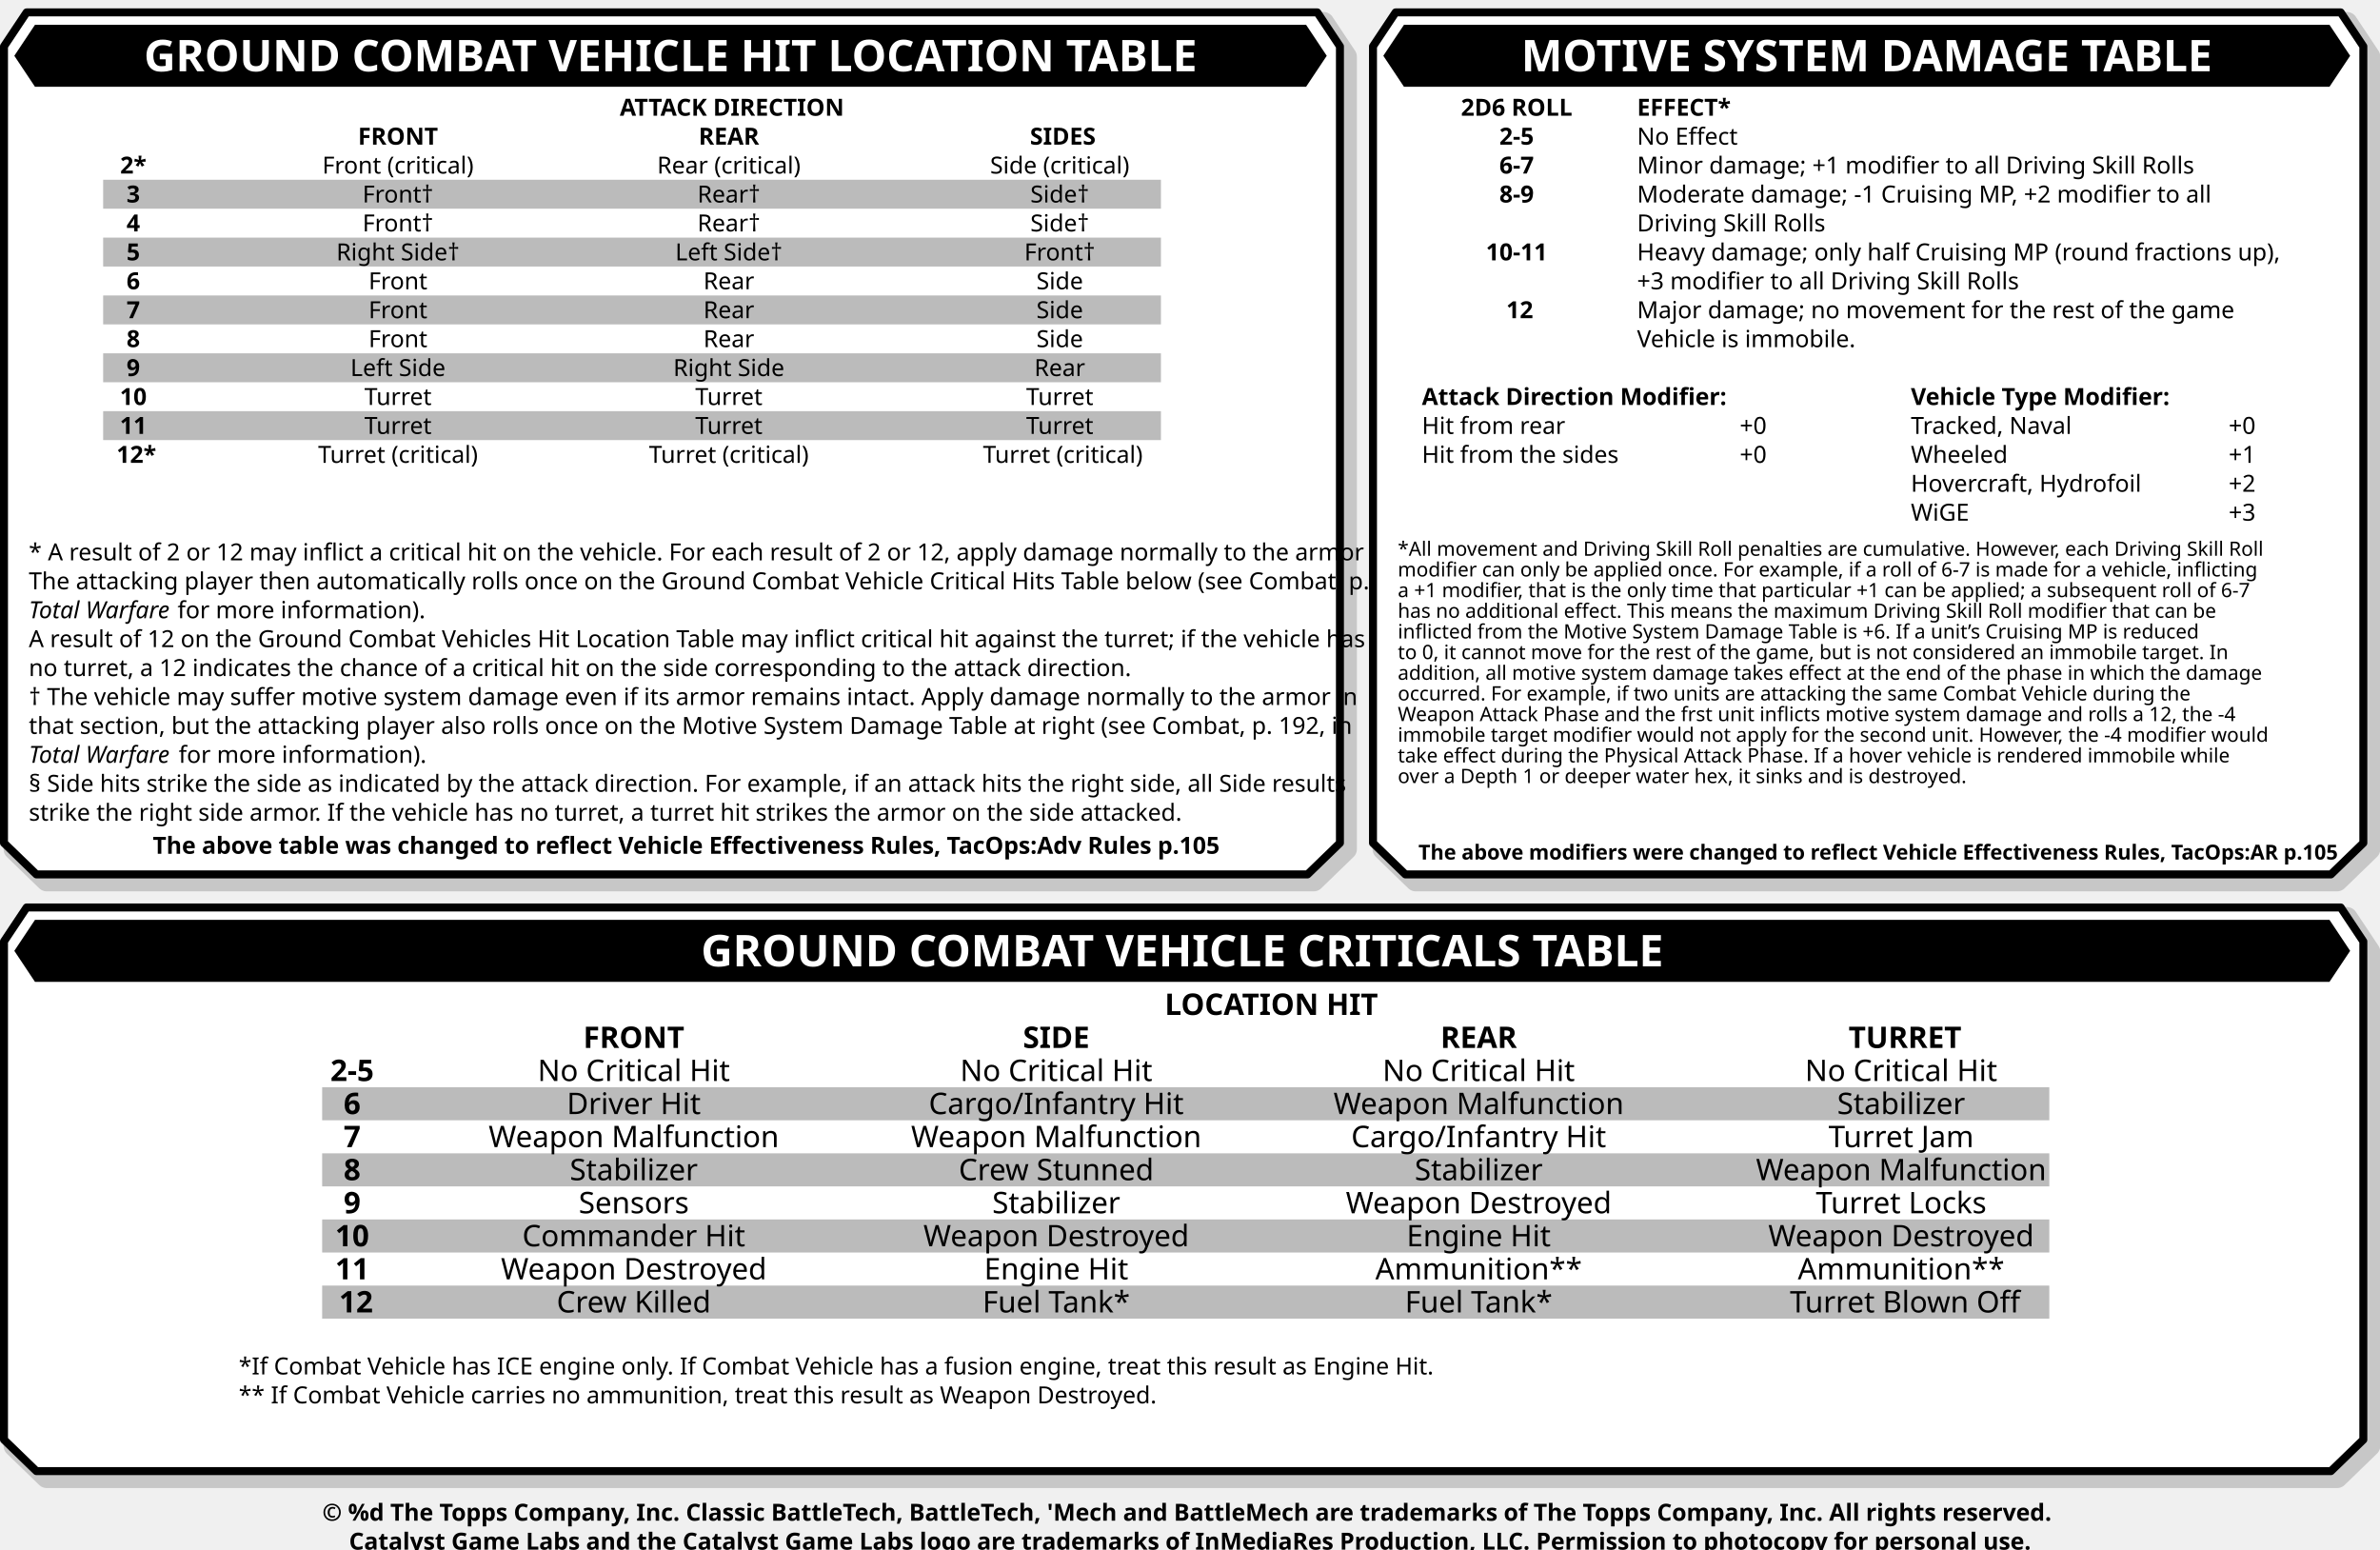
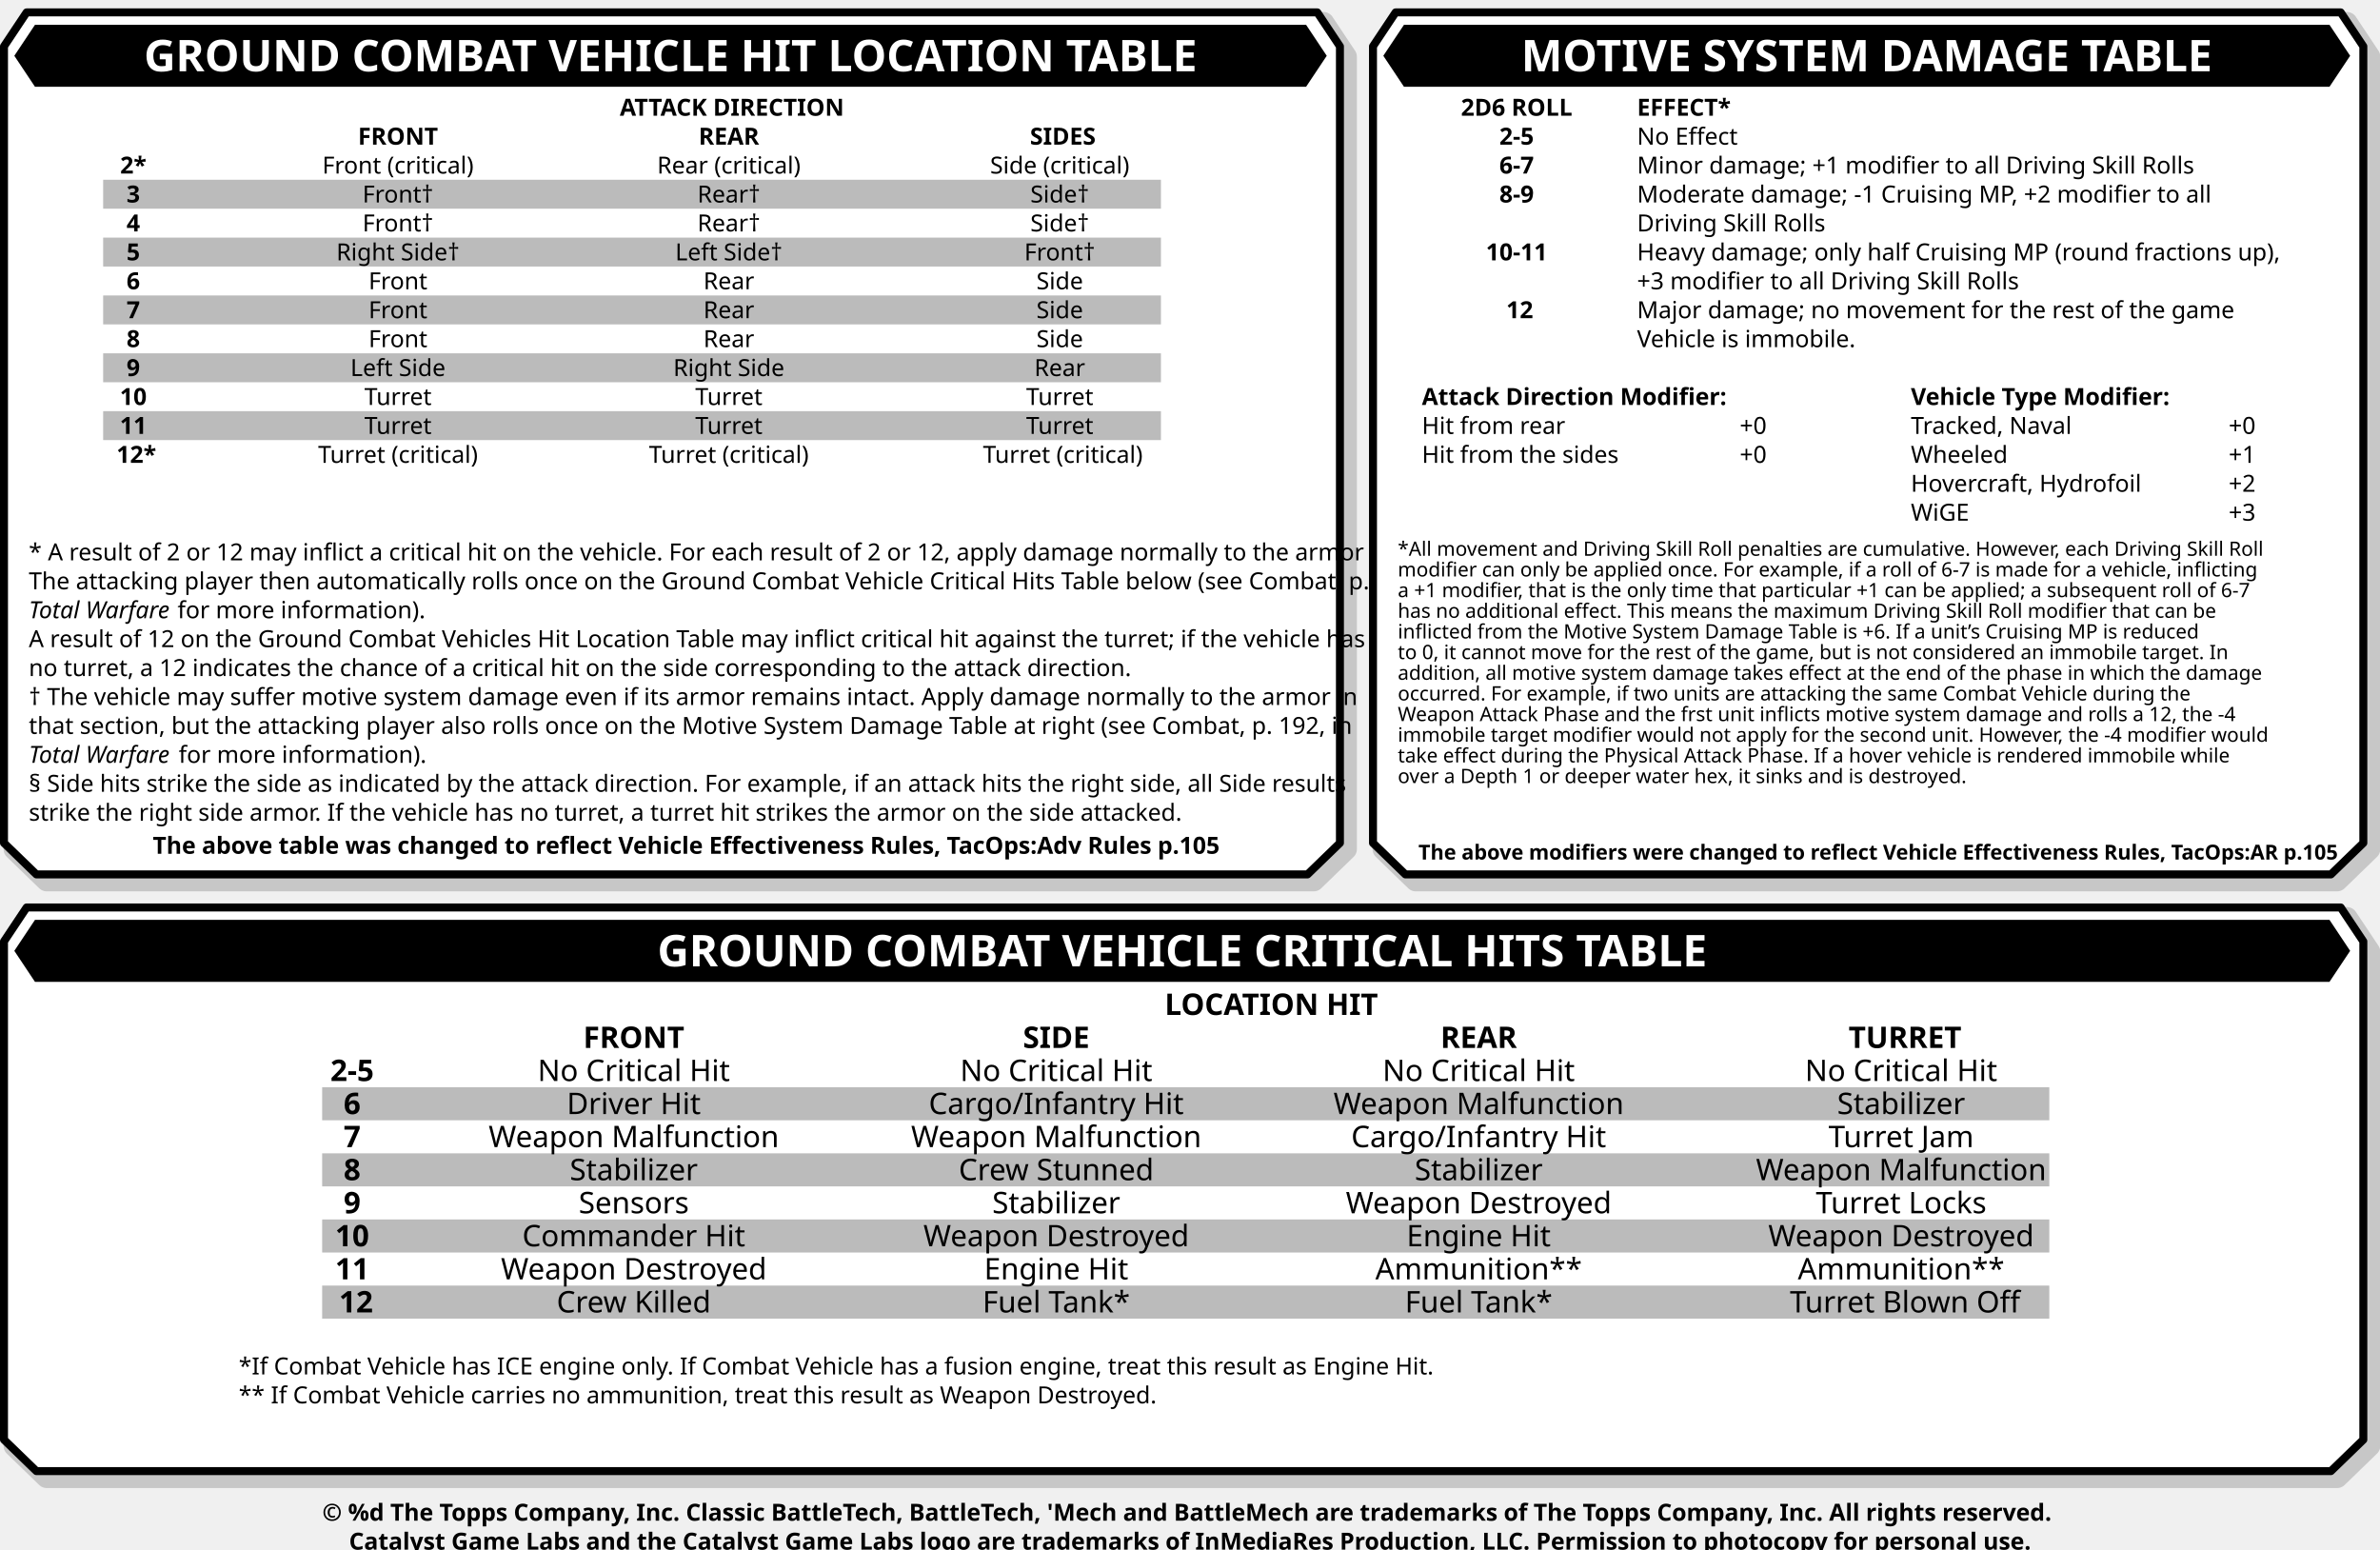
<svg xmlns="http://www.w3.org/2000/svg" contentScriptType="text/ecmascript" width="576.0" zoomAndPan="magnify" contentStyleType="text/css" height="375.0" preserveAspectRatio="xMidYMid meet" version="1.0" id="svg155">
  <defs id="defs155" />
  <g style="mml-color-elements:" id="rs_template">
    <text font-size="5.7px" transform="translate (288.0 375.0)" fill="#000000" text-anchor="middle" font-family="Eurostile" id="footer" font-weight="bold">
      <tspan lengthAdjust="spacingAndGlyphs" x="0.0" id="tspanCopyright" y="-7.000" textLength="547.200">© %d The Topps Company, Inc. Classic BattleTech, BattleTech, 'Mech and BattleMech are trademarks of The Topps Company, Inc. All rights reserved.</tspan>
      <tspan lengthAdjust="spacingAndGlyphs" x="0.0" y="0" textLength="518.400" id="tspan1">Catalyst Game Labs and the Catalyst Game Labs logo are trademarks of InMediaRes Production, LLC. Permission to photocopy for personal use.</tspan>
    </text>
    <g transform="translate(0.966,3)" id="g64">
      <g id="g4">
        <path fill="#ffffff" d="M 2.5,10.714 7.975,2.5 h 311.37 l 5.475,8.214 0,191.786 -7.845,7.6 H 10.345 L 2.5,202.5 Z" stroke-width="5.2" stroke-linejoin="round" stroke="#c7c7c7" id="path1" />
        <path fill="#ffffff" d="M 0,8.214 5.475,0 h 312.37 l 5.475,8.214 0,192.786 -7.845,7.6 H 7.845 L 0,201 Z" stroke-width="1.932" stroke-linejoin="round" stroke="#000000" id="path2" />
        <g transform="translate(2.5,3)" id="g3">
          <path fill="#000000" d="M 0,7.5 4.999,0 h 307.63 l 4.999,7.5 -4.999,7.5 H 4.999 Z" id="path3" />
          <text x="158.814" y="11.25" fill="#ffffff" text-anchor="middle" style="font-style:normal;font-weight:bold;font-size:10.6px;font-family:Eurostile" textLength="198.545" lengthAdjust="spacingAndGlyphs" id="text3">GROUND COMBAT VEHICLE HIT LOCATION TABLE</text>
        </g>
      </g>
      <g id="shade1" style="fill:#bbbbbb" class="tableshading" transform="translate(0,-3)">
        <rect id="rect155" width="256" height="7" x="24" y="43.5" />
        <rect id="rect156" width="256" height="7" x="24" y="57.5" />
        <rect id="rect157" width="256" height="7" x="24" y="71.5" />
        <rect id="rect158" width="256" height="7" x="24" y="85.5" />
        <rect id="rect159" width="256" height="7" x="24" y="99.5" />
      </g>
      <text fill="#000000" x="176.176" y="25" style="font-style:normal;font-weight:bold;font-size:5.7px;font-family:Eurostile" text-anchor="middle" id="text4">ATTACK DIRECTION</text>
      <g transform="translate(0,32)" id="g50">
        <text text-anchor="middle" style="font-style:normal;font-weight:bold;font-size:5.7px;font-family:Eurostile" id="text6">
          <tspan x="96.096" y="0" id="tspan4">FRONT</tspan>
          <tspan x="176.176" y="0" id="tspan5">REAR</tspan>
          <tspan x="256.256" y="0" id="tspan6">SIDES</tspan>
        </text>
        <text text-anchor="middle" style="font-style:normal;font-weight:bold;font-size:5.7px;font-family:Eurostile" id="text17">
          <tspan x="32.032" y="7" id="tspan7">2*</tspan>
          <tspan x="32.032" y="14" id="tspan8">3</tspan>
          <tspan x="32.032" y="21" id="tspan9">4</tspan>
          <tspan x="32.032" y="28" id="tspan10">5</tspan>
          <tspan x="32.032" y="35" id="tspan11">6</tspan>
          <tspan x="32.032" y="42" id="tspan12">7</tspan>
          <tspan x="32.032" y="49" id="tspan13">8</tspan>
          <tspan x="32.032" y="56" id="tspan14">9</tspan>
          <tspan x="32.032" y="63" id="tspan15">10</tspan>
          <tspan x="32.032" y="70" id="tspan16">11</tspan>
          <tspan x="32.032" y="77" id="tspan17">12*</tspan>
        </text>
        <text text-anchor="middle" style="font-style:normal;font-weight:normal;font-size:5.7px;font-family:Eurostile" id="text50">
          <tspan x="96.096" y="7" id="tspan18">Front (critical)</tspan>
          <tspan x="176.176" y="7" id="tspan19">Rear (critical)</tspan>
          <tspan x="256.256" y="7" id="tspan20">Side (critical)</tspan>
          <tspan x="96.096" y="14" id="tspan21">Front†</tspan>
          <tspan x="176.176" y="14" id="tspan22">Rear†</tspan>
          <tspan x="256.256" y="14" id="tspan23">Side†</tspan>
          <tspan x="96.096" y="21" id="tspan24">Front†</tspan>
          <tspan x="176.176" y="21" id="tspan25">Rear†</tspan>
          <tspan x="256.256" y="21" id="tspan26">Side†</tspan>
          <tspan x="96.096" y="28" id="tspan27">Right Side†</tspan>
          <tspan x="176.176" y="28" id="tspan28">Left Side†</tspan>
          <tspan x="256.256" y="28" id="tspan29">Front†</tspan>
          <tspan x="96.096" y="35" id="tspan30">Front</tspan>
          <tspan x="176.176" y="35" id="tspan31">Rear</tspan>
          <tspan x="256.256" y="35" id="tspan32">Side</tspan>
          <tspan x="96.096" y="42" id="tspan33">Front</tspan>
          <tspan x="176.176" y="42" id="tspan34">Rear</tspan>
          <tspan x="256.256" y="42" id="tspan35">Side</tspan>
          <tspan x="96.096" y="49" id="tspan36">Front</tspan>
          <tspan x="176.176" y="49" id="tspan37">Rear</tspan>
          <tspan x="256.256" y="49" id="tspan38">Side</tspan>
          <tspan x="96.096" y="56" id="tspan39">Left Side</tspan>
          <tspan x="176.176" y="56" id="tspan40">Right Side</tspan>
          <tspan x="256.256" y="56" id="tspan41">Rear</tspan>
          <tspan x="96.096" y="63" id="tspan42">Turret</tspan>
          <tspan x="176.176" y="63" id="tspan43">Turret</tspan>
          <tspan x="256.256" y="63" id="tspan44">Turret</tspan>
          <tspan x="96.096" y="70" id="tspan45">Turret</tspan>
          <tspan x="176.176" y="70" id="tspan46">Turret</tspan>
          <tspan x="256.256" y="70" id="tspan47">Turret</tspan>
          <tspan x="96.096" y="77" id="tspan48">Turret (critical)</tspan>
          <tspan x="176.176" y="77" id="tspan49">Turret (critical)</tspan>
          <tspan x="256.256" y="77" id="tspan50">Turret (critical)</tspan>
        </text>
      </g>
      <g transform="translate(0,125.6)" id="g63">
        <text x="6" y="7" fill="#000000" text-anchor="start" style="font-style:normal;font-weight:normal;font-size:5.7px;font-family:Eurostile" textLength="311.32" lengthAdjust="spacingAndGlyphs" id="text51">* A result of 2 or 12 may inflict a critical hit on the vehicle. For each result of 2 or 12, apply damage normally to the armor in that section.</text>
        <text x="6" y="14" fill="#000000" text-anchor="start" style="font-style:normal;font-weight:normal;font-size:5.7px;font-family:Eurostile" textLength="311.32" lengthAdjust="spacingAndGlyphs" id="text52">The attacking player then automatically rolls once on the Ground Combat Vehicle Critical Hits
            Table below (see Combat, p. 192, in</text>
        <text x="6" y="21" fill="#000000" text-anchor="start" style="font-style:italic;font-weight:normal;font-size:5.7px;font-family:Eurostile" textLength="33.425" lengthAdjust="spacingAndGlyphs" id="text54">Total Warfare</text>
        <text x="42" y="21" fill="#000000" text-anchor="start" style="font-style:normal;font-weight:normal;font-size:5.7px;font-family:Eurostile" textLength="53.281" lengthAdjust="spacingAndGlyphs" id="text55">for more information).</text>
        <text x="6" y="28" fill="#000000" text-anchor="start" style="font-style:normal;font-weight:normal;font-size:5.7px;font-family:Eurostile" textLength="311.32" lengthAdjust="spacingAndGlyphs" id="text56">A result of 12 on the Ground Combat Vehicles Hit Location Table may inflict critical hit against the turret; if the vehicle has</text>
        <text fill="#000000" x="6" y="35" style="font-style:normal;font-weight:normal;font-size:5.7px;font-family:Eurostile" text-anchor="start" id="text57">no turret, a 12 indicates the chance of a critical hit on the side corresponding to the attack direction.</text>
        <text x="6" y="42" fill="#000000" text-anchor="start" style="font-style:normal;font-weight:normal;font-size:5.7px;font-family:Eurostile" textLength="311.32" lengthAdjust="spacingAndGlyphs" id="text58">† The vehicle may suffer motive system damage even if its armor remains intact. Apply damage normally to the armor in</text>
        <text x="6" y="49" fill="#000000" text-anchor="start" style="font-style:normal;font-weight:normal;font-size:5.7px;font-family:Eurostile" textLength="311.32" lengthAdjust="spacingAndGlyphs" id="text59">that section, but the attacking player also rolls once on the Motive System Damage Table at right (see Combat, p. 192, in</text>
        <text x="6" y="56" fill="#000000" text-anchor="start" style="font-style:italic;font-weight:normal;font-size:5.7px;font-family:Eurostile" textLength="33.425" lengthAdjust="spacingAndGlyphs" id="text60">Total Warfare</text>
        <text x="42.269" y="56" fill="#000000" text-anchor="start" style="font-style:normal;font-weight:normal;font-size:5.7px;font-family:Eurostile" textLength="53.281" lengthAdjust="spacingAndGlyphs" id="text61">for more information).</text>
        <text x="6" y="63" fill="#000000" text-anchor="start" style="font-style:normal;font-weight:normal;font-size:5.7px;font-family:Eurostile" textLength="311.32" lengthAdjust="spacingAndGlyphs" id="text62">§ Side hits strike the side as indicated by the attack direction. For example, if an attack hits the right side, all Side results</text>
        <text fill="#000000" x="6" y="70" style="font-style:normal;font-weight:normal;font-size:5.7px;font-family:Eurostile" text-anchor="start" id="text63">strike the right side armor. If the vehicle has no turret, a turret hit strikes the armor on the side attacked.</text>
        <text fill="#000000" x="36" y="78" style="font-style:normal;font-weight:bold;font-size:5.7px;font-family:Eurostile" text-anchor="start" id="text160">The above table was changed to reflect Vehicle Effectiveness Rules, TacOps:Adv Rules p.105</text>
      </g>
    </g>
    <g transform="translate(332.286,3)" id="g107">
      <g id="g67">
        <path fill="#ffffff" d="M 2.5,10.714 7.975,2.5 h 227.73 l 5.475,8.214 V 202.5 l -7.845,7.6 H 10.345 L 2.5,202.5 Z" stroke-width="5.2" stroke-linejoin="round" stroke="#c7c7c7" id="path64" />
        <path fill="#ffffff" d="M 0,8.214 5.475,0 h 228.73 l 5.475,8.214 V 201 l -7.845,7.6 H 7.845 L 0,201 Z" stroke-width="1.932" stroke-linejoin="round" stroke="#000000" id="path65" />
        <g transform="translate(2.5,3)" id="g66">
          <path fill="#000000" d="M 0,7.5 4.999,0 h 223.99 l 4.999,7.5 -4.999,7.5 H 4.999 Z" id="path66" />
          <text x="116.994" y="11.25" fill="#ffffff" text-anchor="middle" style="font-style:normal;font-weight:bold;font-size:10.6px;font-family:Eurostile" textLength="157.417" lengthAdjust="spacingAndGlyphs" id="text66">MOTIVE SYSTEM DAMAGE TABLE</text>
        </g>
      </g>
      <g transform="translate(0,25)" id="g81">
        <text text-anchor="start" style="font-style:normal;font-weight:bold;font-size:5.7px;font-family:Eurostile" id="text67">
          <tspan x="63.904" y="0" id="tspan67">EFFECT*</tspan>
        </text>
        <text text-anchor="middle" style="font-style:normal;font-weight:bold;font-size:5.7px;font-family:Eurostile" id="text73">
          <tspan x="35.502" y="0" id="tspan68">2D6 ROLL</tspan>
          <tspan x="35.502" y="7" id="tspan69">2-5</tspan>
          <tspan x="35.502" y="14" id="tspan70">6-7</tspan>
          <tspan x="35.502" y="21" id="tspan71">8-9</tspan>
          <tspan x="35.502" y="35" id="tspan72">10-11</tspan>
          <tspan x="35.502" y="49" id="tspan73">12</tspan>
        </text>
        <text text-anchor="start" style="font-style:normal;font-weight:normal;font-size:5.7px;font-family:Eurostile" id="text81">
          <tspan x="63.904" y="7" id="tspan74">No Effect</tspan>
          <tspan x="63.904" y="14" id="tspan75">Minor damage; +1 modifier to all Driving Skill Rolls</tspan>
          <tspan x="63.904" y="21" id="tspan76">Moderate damage; -1 Cruising MP, +2 modifier to all</tspan>
          <tspan x="63.904" y="28" id="tspan77">Driving Skill Rolls</tspan>
          <tspan x="63.904" y="35" id="tspan78">Heavy damage; only half Cruising MP (round fractions up),</tspan>
          <tspan x="63.904" y="42" id="tspan79">+3 modifier to all Driving Skill Rolls</tspan>
          <tspan x="63.904" y="49" id="tspan80">Major damage; no movement for the rest of the game</tspan>
          <tspan x="63.904" y="56" id="tspan81">Vehicle is immobile.</tspan>
        </text>
      </g>
      <g transform="translate(0,95)" id="g86">
        <text text-anchor="start" style="font-style:normal;font-weight:bold;font-size:5.7px;font-family:Eurostile" id="text82">
          <tspan x="11.834" y="0" id="tspan82">Attack Direction Modifier:</tspan>
        </text>
        <text text-anchor="start" style="font-style:normal;font-weight:normal;font-size:5.7px;font-family:Eurostile" id="text86">
          <tspan x="11.834" y="7" id="tspan83">Hit from rear</tspan>
          <tspan x="88.755" y="7" id="tspan84">+0</tspan>
          <tspan x="11.834" y="14" id="tspan85">Hit from the sides</tspan>
          <tspan x="88.755" y="14" id="tspan86">+0</tspan>
        </text>
      </g>
      <g transform="translate(118.34,95)" id="g95">
        <text text-anchor="start" style="font-style:normal;font-weight:bold;font-size:5.7px;font-family:Eurostile" id="text87">
          <tspan x="11.834" y="0" id="tspan87">Vehicle Type Modifier:</tspan>
        </text>
        <text text-anchor="start" style="font-style:normal;font-weight:normal;font-size:5.7px;font-family:Eurostile" id="text95">
          <tspan x="11.834" y="7" id="tspan88">Tracked, Naval</tspan>
          <tspan x="88.755" y="7" id="tspan89">+0</tspan>
          <tspan x="11.834" y="14" id="tspan90">Wheeled</tspan>
          <tspan x="88.755" y="14" id="tspan91">+1</tspan>
          <tspan x="11.834" y="21" id="tspan92">Hovercraft, Hydrofoil</tspan>
          <tspan x="88.755" y="21" id="tspan93">+2</tspan>
          <tspan x="11.834" y="28" id="tspan94">WiGE</tspan>
          <tspan x="88.755" y="28" id="tspan95">+3</tspan>
        </text>
      </g>
      <text x="6" y="131.5" fill="#000000" text-anchor="start" style="font-style:normal;font-weight:normal;font-size:4.8px;font-family:Eurostile" textLength="227.68" lengthAdjust="spacingAndGlyphs" id="text96">*All movement and Driving Skill Roll penalties are cumulative. However, each Driving Skill Roll</text>
      <text x="6" y="136.5" fill="#000000" text-anchor="start" style="font-style:normal;font-weight:normal;font-size:4.8px;font-family:Eurostile" textLength="227.68" lengthAdjust="spacingAndGlyphs" id="text97">modifier can only be applied once. For example, if a roll of 6-7 is made for a vehicle, inflicting</text>
      <text x="6" y="141.5" fill="#000000" text-anchor="start" style="font-style:normal;font-weight:normal;font-size:4.8px;font-family:Eurostile" textLength="227.68" lengthAdjust="spacingAndGlyphs" id="text98">a +1 modifier, that is the only time that particular +1 can be applied; a subsequent roll of 6-7</text>
      <text x="6" y="146.5" fill="#000000" text-anchor="start" style="font-style:normal;font-weight:normal;font-size:4.8px;font-family:Eurostile" textLength="227.68" lengthAdjust="spacingAndGlyphs" id="text99">has no additional effect. This means the maximum Driving Skill Roll modifier that can be</text>
      <text x="6" y="151.5" fill="#000000" text-anchor="start" style="font-style:normal;font-weight:normal;font-size:4.8px;font-family:Eurostile" textLength="227.68" lengthAdjust="spacingAndGlyphs" id="text100">inflicted from the Motive System Damage Table is +6. If a unit’s Cruising MP is reduced</text>
      <text x="6" y="156.5" fill="#000000" text-anchor="start" style="font-style:normal;font-weight:normal;font-size:4.8px;font-family:Eurostile" textLength="227.68" lengthAdjust="spacingAndGlyphs" id="text101">to 0, it cannot move for the rest of the game, but is not considered an immobile target. In</text>
      <text x="6" y="161.5" fill="#000000" text-anchor="start" style="font-style:normal;font-weight:normal;font-size:4.8px;font-family:Eurostile" textLength="227.68" lengthAdjust="spacingAndGlyphs" id="text102">addition, all motive system damage takes effect at the end of the phase in which the damage</text>
      <text x="6" y="166.5" fill="#000000" text-anchor="start" style="font-style:normal;font-weight:normal;font-size:4.8px;font-family:Eurostile" textLength="227.68" lengthAdjust="spacingAndGlyphs" id="text103">occurred. For example, if two units are attacking the same Combat Vehicle during the</text>
      <text x="6" y="171.5" fill="#000000" text-anchor="start" style="font-style:normal;font-weight:normal;font-size:4.8px;font-family:Eurostile" textLength="227.68" lengthAdjust="spacingAndGlyphs" id="text104">Weapon Attack Phase and the frst unit inflicts motive system damage and rolls a 12, the -4</text>
      <text x="6" y="176.5" fill="#000000" text-anchor="start" style="font-style:normal;font-weight:normal;font-size:4.8px;font-family:Eurostile" textLength="227.68" lengthAdjust="spacingAndGlyphs" id="text105">immobile target modifier would not apply for the second unit. However, the -4 modifier would</text>
      <text x="6" y="181.5" fill="#000000" text-anchor="start" style="font-style:normal;font-weight:normal;font-size:4.8px;font-family:Eurostile" textLength="227.68" lengthAdjust="spacingAndGlyphs" id="text106">take effect during the Physical Attack Phase. If a hover vehicle is rendered immobile while</text>
      <text fill="#000000" x="6" y="186.5" style="font-style:normal;font-weight:normal;font-size:4.8px;font-family:Eurostile" text-anchor="start" id="text107">over a Depth 1 or deeper water hex, it sinks and is destroyed.</text>
      <text fill="#000000" x="11" y="205" style="font-style:normal;font-weight:bold;font-size:5px;font-family:Eurostile" text-anchor="start" id="text161">The above modifiers were changed to reflect Vehicle Effectiveness Rules, TacOps:AR p.105</text>
    </g>
    <g transform="translate(0.966,219.6)" id="g155">
      <g id="g110">
        <path fill="#ffffff" d="M 2.5,10.714 7.975,2.5 h 559.05 l 5.475,8.214 V 130.3 l -7.845,7.6 H 10.345 L 2.5,130.3 Z" stroke-width="5.2" stroke-linejoin="round" stroke="#c7c7c7" id="path107" />
        <path d="M 0,8.214 5.475,0 h 560.05 L 571,8.214 V 128.8 l -7.845,7.6 H 7.845 L 0,128.8 Z" stroke-width="1.932" stroke-linejoin="round" stroke="#000000" id="path108" fill="#ffffff" />
        <g transform="translate(2.5,3)" id="g109">
          <path fill="#000000" d="M 0,7.5 4.999,0 h 555.31 l 4.999,7.5 -4.999,7.5 H 4.999 Z" id="path109" />
-           <text x="282.654" y="11.25" fill="#ffffff" text-anchor="middle" style="font-style:normal;font-weight:bold;font-size:10.6px;font-family:Eurostile" textLength="213.991" lengthAdjust="spacingAndGlyphs" id="text109">GROUND COMBAT VEHICLE CRITICALS TABLE</text>
+           <text x="282.654" y="11.25" fill="#ffffff" text-anchor="middle" style="font-style:normal;font-weight:bold;font-size:10.6px;font-family:Eurostile" textLength="213.991" lengthAdjust="spacingAndGlyphs" id="text109">GROUND COMBAT VEHICLE CRITICAL HITS TABLE</text>
        </g>
      </g>
      <g id="shade2" style="fill:#bbbbbb" class="tableshading" transform="translate(0,-219.5)">
        <rect id="rect160" width="418" height="8" x="77" y="263" />
        <rect id="rect161" width="418" height="8" x="77" y="279" />
        <rect id="rect162" width="418" height="8" x="77" y="295" />
        <rect id="rect163" width="418" height="8" x="77" y="311" />
      </g>
      <text fill="#000000" x="306.72" y="26" style="font-style:normal;font-weight:bold;font-size:7.2px;font-family:Eurostile" text-anchor="middle" id="text110">LOCATION HIT</text>
      <g transform="translate(0,34)" id="g153">
        <text text-anchor="middle" style="font-style:normal;font-weight:bold;font-size:7.2px;font-family:Eurostile" id="text113">
          <tspan x="153.36" y="0" id="tspan110">FRONT</tspan>
          <tspan x="255.6" y="0" id="tspan111">SIDE</tspan>
          <tspan x="357.84" y="0" id="tspan112">REAR</tspan>
          <tspan x="460.08" y="0" id="tspan113">TURRET</tspan>
        </text>
        <text text-anchor="middle" style="font-style:normal;font-weight:bold;font-size:7.2px;font-family:Eurostile" id="text121">
          <tspan x="85.2" y="8" id="tspan114">2-5</tspan>
          <tspan x="85.2" y="16" id="tspan115">6</tspan>
          <tspan x="85.2" y="24" id="tspan116">7</tspan>
          <tspan x="85.2" y="32" id="tspan117">8</tspan>
          <tspan x="85.2" y="40" id="tspan118">9</tspan>
          <tspan x="85.2" y="48" id="tspan119">10</tspan>
          <tspan x="85.2" y="56" id="tspan120">11</tspan>
          <tspan x="85.2" y="64" id="tspan121">12</tspan>
        </text>
        <text text-anchor="middle" style="font-style:normal;font-weight:normal;font-size:7.2px;font-family:Eurostile" id="text153">
          <tspan x="153.36" y="8" id="tspan122">No Critical Hit</tspan>
          <tspan x="255.6" y="8" id="tspan123">No Critical Hit</tspan>
          <tspan x="357.84" y="8" id="tspan124">No Critical Hit</tspan>
          <tspan x="460.08" y="8" id="tspan125">No Critical Hit</tspan>
          <tspan x="153.36" y="16" id="tspan126">Driver Hit</tspan>
          <tspan x="255.6" y="16" id="tspan127">Cargo/Infantry Hit</tspan>
          <tspan x="357.84" y="16" id="tspan128">Weapon Malfunction</tspan>
          <tspan x="460.08" y="16" id="tspan129">Stabilizer</tspan>
          <tspan x="153.36" y="24" id="tspan130">Weapon Malfunction</tspan>
          <tspan x="255.6" y="24" id="tspan131">Weapon Malfunction</tspan>
          <tspan x="357.84" y="24" id="tspan132">Cargo/Infantry Hit</tspan>
          <tspan x="460.08" y="24" id="tspan133">Turret Jam</tspan>
          <tspan x="153.36" y="32" id="tspan134">Stabilizer</tspan>
          <tspan x="255.6" y="32" id="tspan135">Crew Stunned</tspan>
          <tspan x="357.84" y="32" id="tspan136">Stabilizer</tspan>
          <tspan x="460.08" y="32" id="tspan137">Weapon Malfunction</tspan>
          <tspan x="153.36" y="40" id="tspan138">Sensors</tspan>
          <tspan x="255.6" y="40" id="tspan139">Stabilizer</tspan>
          <tspan x="357.84" y="40" id="tspan140">Weapon Destroyed</tspan>
          <tspan x="460.08" y="40" id="tspan141">Turret Locks</tspan>
          <tspan x="153.36" y="48" id="tspan142">Commander Hit</tspan>
          <tspan x="255.6" y="48" id="tspan143">Weapon Destroyed</tspan>
          <tspan x="357.84" y="48" id="tspan144">Engine Hit</tspan>
          <tspan x="460.08" y="48" id="tspan145">Weapon Destroyed</tspan>
          <tspan x="153.36" y="56" id="tspan146">Weapon Destroyed</tspan>
          <tspan x="255.6" y="56" id="tspan147">Engine Hit</tspan>
          <tspan x="357.84" y="56" id="tspan148">Ammunition**</tspan>
          <tspan x="460.08" y="56" id="tspan149">Ammunition**</tspan>
          <tspan x="153.36" y="64" id="tspan150">Crew Killed</tspan>
          <tspan x="255.6" y="64" id="tspan151">Fuel Tank*</tspan>
          <tspan x="357.84" y="64" id="tspan152">Fuel Tank*</tspan>
          <tspan x="460.08" y="64" id="tspan153">Turret Blown Off</tspan>
        </text>
      </g>
      <text fill="#000000" x="56.8" y="113" style="font-style:normal;font-weight:normal;font-size:5.7px;font-family:Eurostile" text-anchor="start" id="text154">*If Combat Vehicle has ICE engine only. If Combat Vehicle has a fusion engine, treat this result as Engine Hit.</text>
      <text fill="#000000" x="56.8" y="120" style="font-style:normal;font-weight:normal;font-size:5.7px;font-family:Eurostile" text-anchor="start" id="text155">** If Combat Vehicle carries no ammunition, treat this result as Weapon Destroyed.</text>
    </g>
  </g>
</svg>
